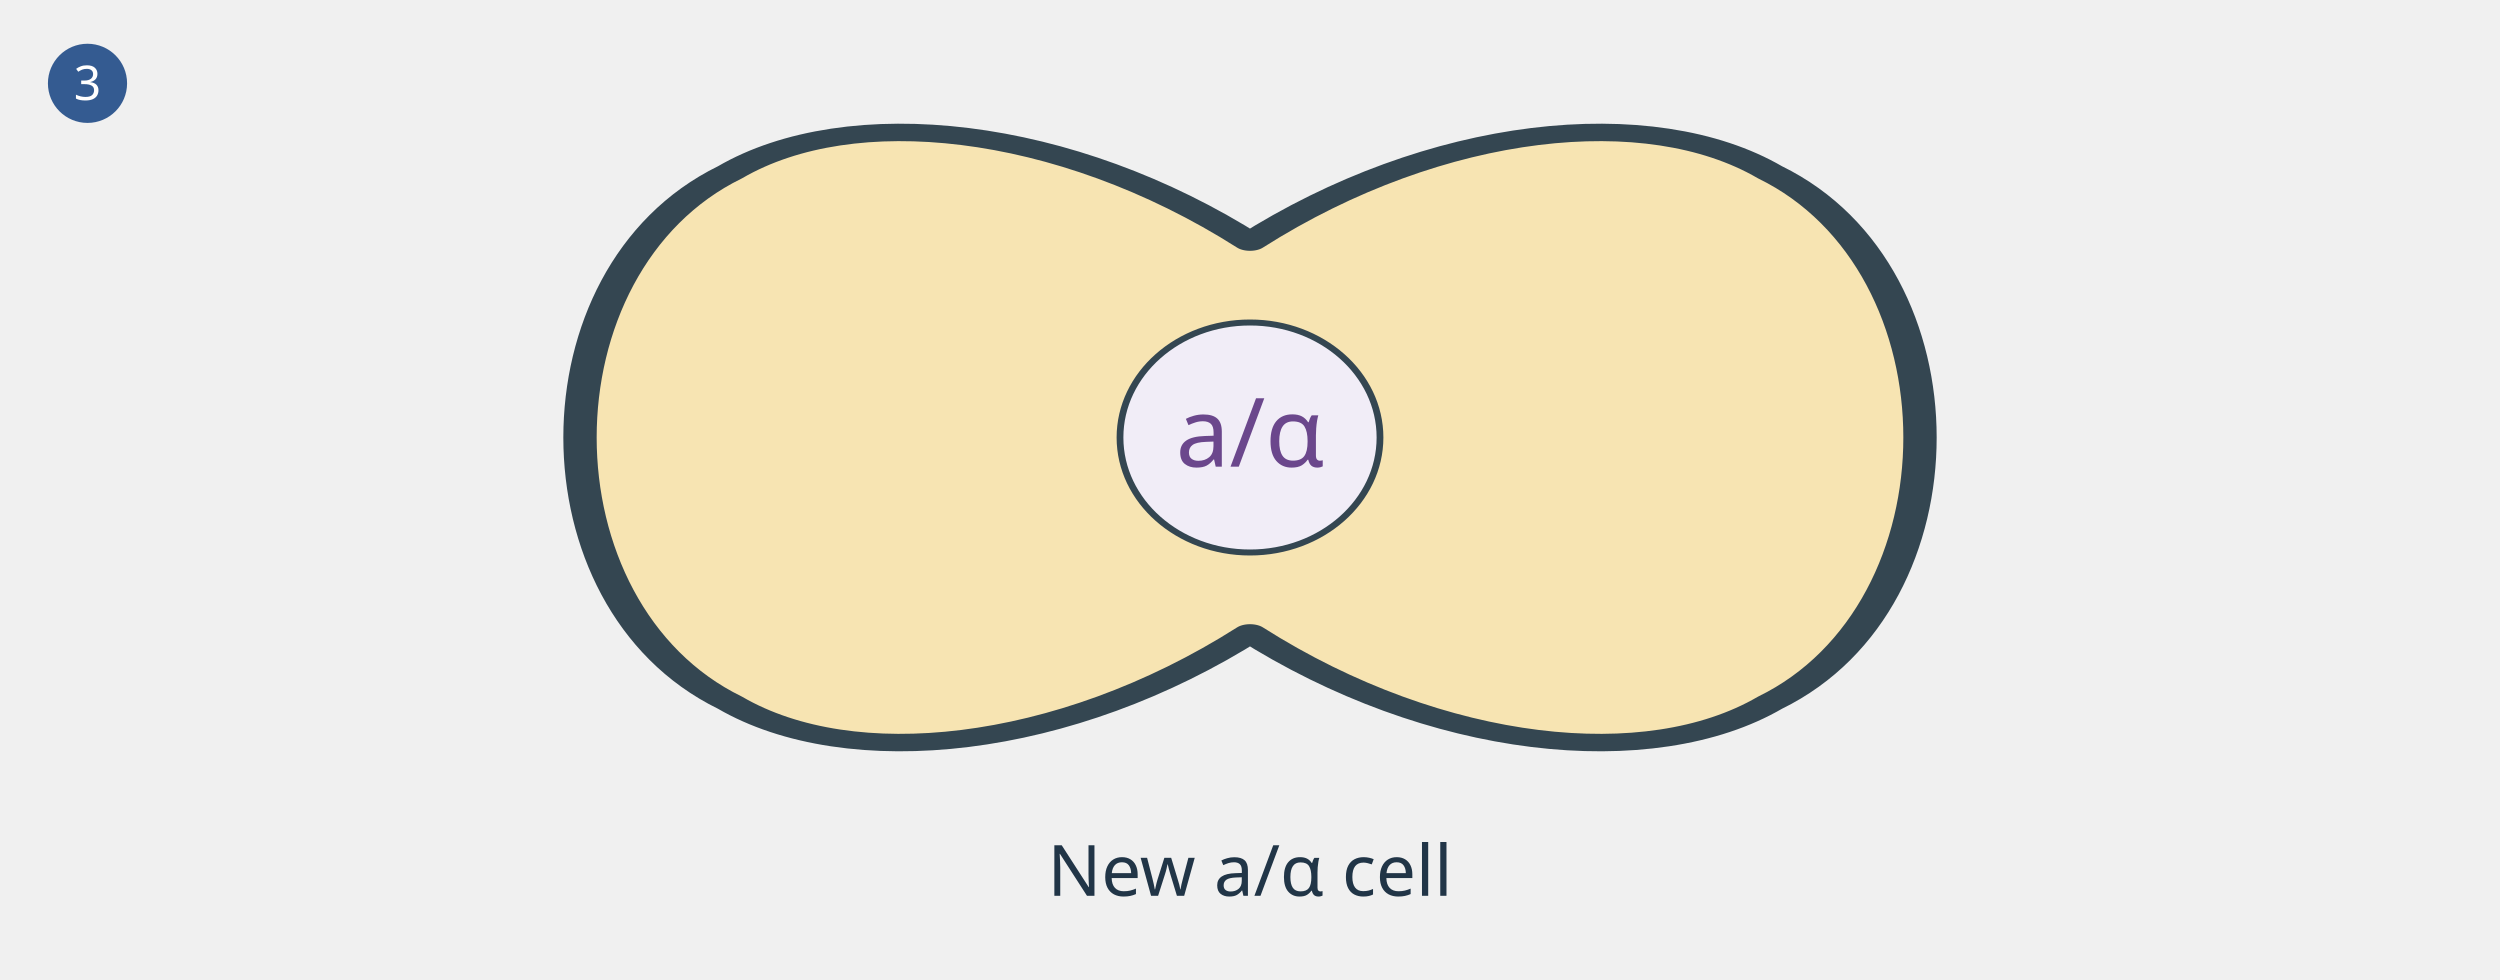
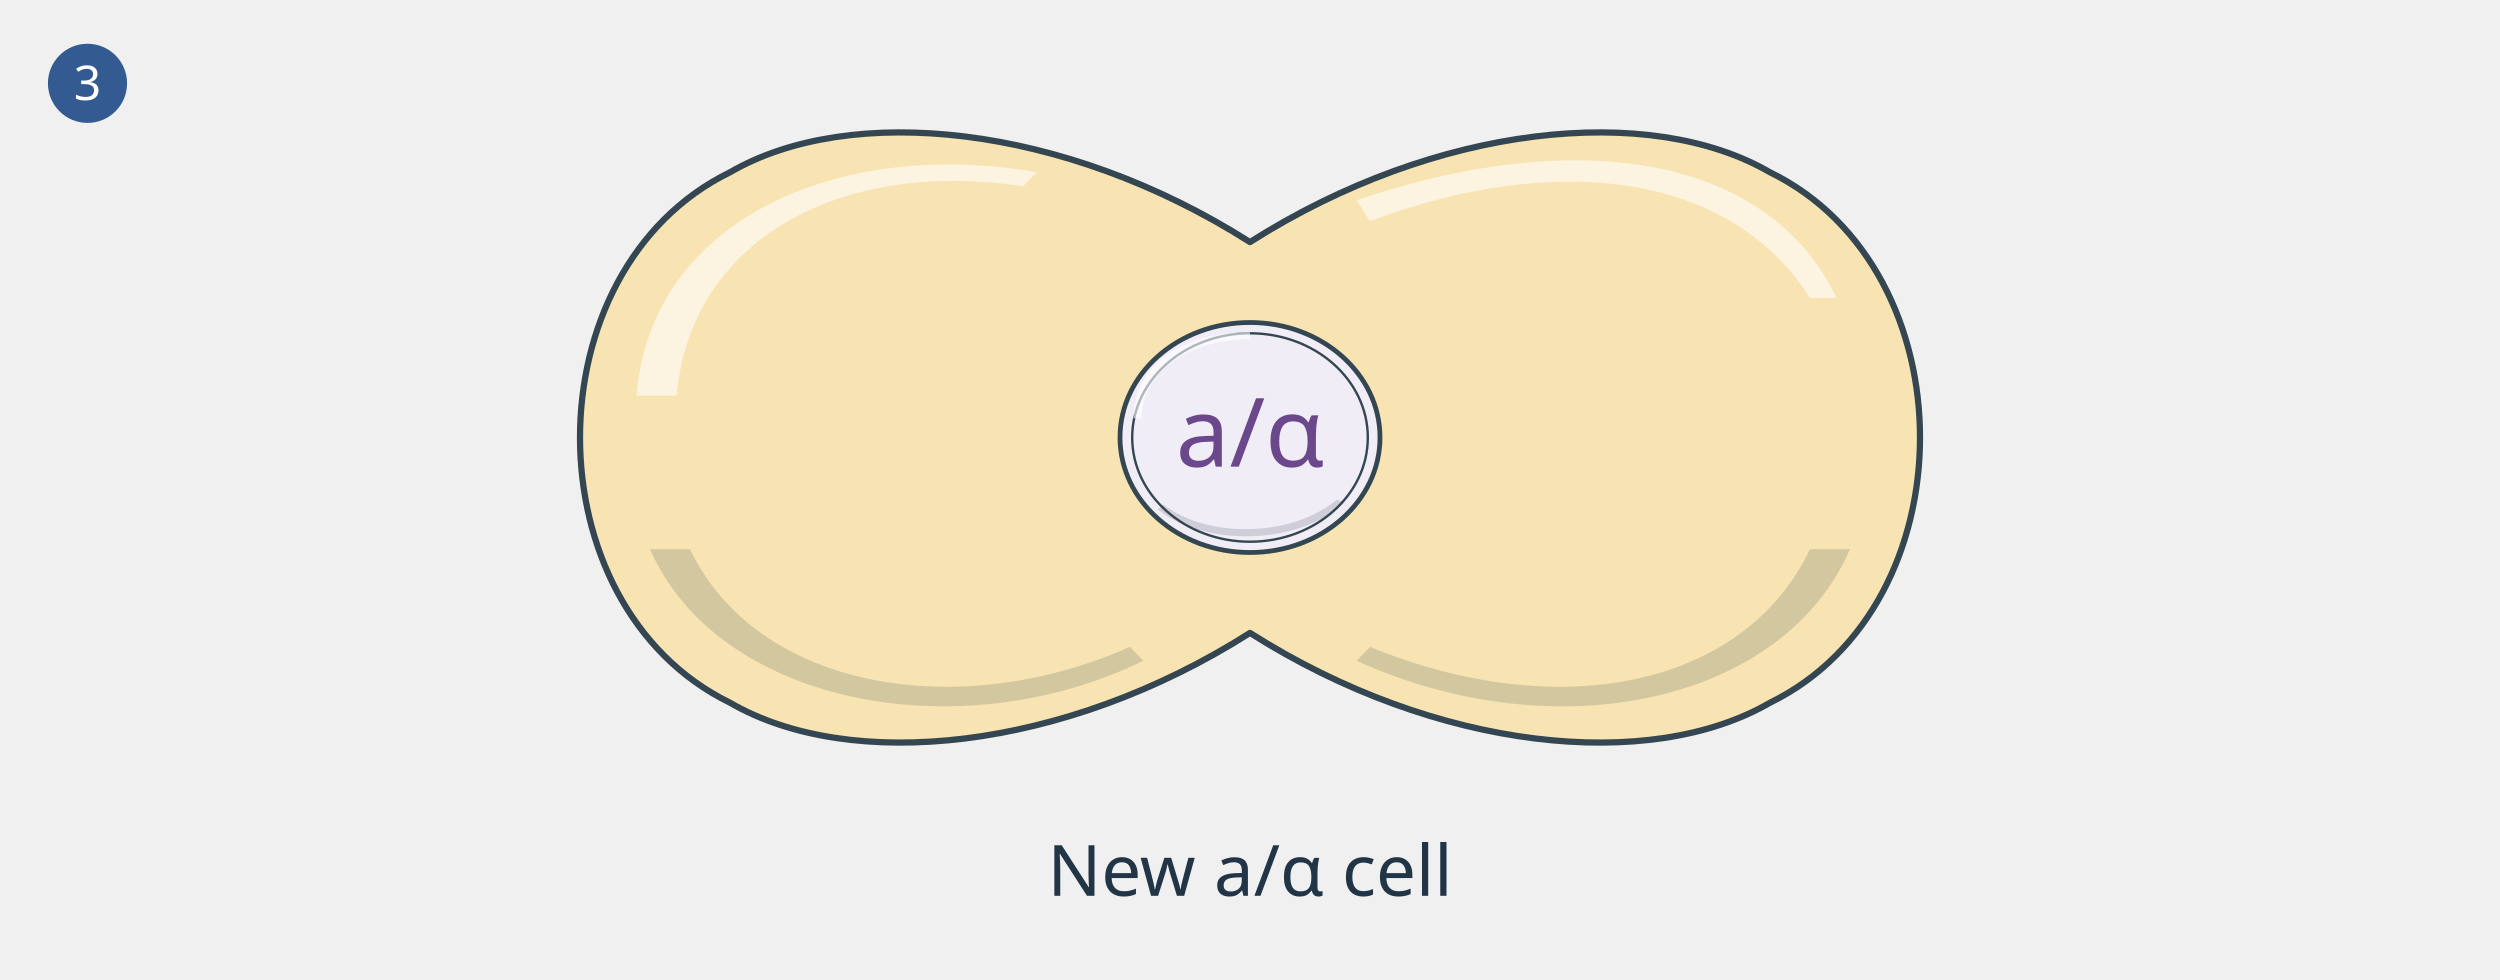
<svg xmlns="http://www.w3.org/2000/svg" width="1200" height="470" viewBox="0 0 1200 470" role="img" aria-labelledby="title desc">
  <circle cx="42" cy="40" r="19" fill="#345B91" />
  <g transform="matrix(1.0 0.0 -0.0 1.0 600 210)">
-     <g transform="scale(640 335)" fill="#F7E4B2" stroke="#344651" stroke-width="0.025" stroke-linecap="round" stroke-linejoin="round">
-       <path d="M 0 -0.28 C 0.14 -0.45 0.30 -0.48 0.39 -0.38 C 0.54 -0.24 0.54 0.24 0.39 0.38 C 0.30 0.48 0.14 0.45 0 0.28 C -0.14 0.45 -0.30 0.48 -0.39 0.38 C -0.54 0.24 -0.54 -0.24 -0.39 -0.38 C -0.30 -0.48 -0.14 -0.45 0 -0.28 Z" />
+     <g stroke="#344651" stroke-width="3.0" stroke-linecap="round" stroke-linejoin="round">
+       <path d="M 0.0,-93.8 C 89.6,-150.75 192.0,-160.8 249.6,-127.3 C 345.6,-80.4 345.6,80.4 249.6,127.3 C 192.0,160.8 89.6,150.75 0.0,93.8 C -89.6,150.75 -192.0,160.8 -249.6,127.3 C -345.6,80.4 -345.6,-80.4 -249.6,-127.3 C -192.0,-160.8 -89.6,-150.75 0.0,-93.8 Z" fill="#F7E4B2" />
+       <path d="M -294.4,-20.1 C -288.0,-103.85 -198.4,-144.05 -102.4,-127.3 L -108.8,-120.6 C -198.4,-134.0 -268.8,-93.8 -275.2,-20.1 Z M 51.2,-113.9 C 160.0,-150.75 249.6,-134 281.6,-67.0 L 268.8,-67.0 C 230.4,-127.3 147.2,-137.35 57.6,-103.85 Z" fill="#ffffff" fill-opacity=".60" stroke="none" />
+       <path d="M -288.0,53.6 C -256.0,127.3 -140.8,150.75 -51.2,107.2 L -57.6,100.5 C -140.8,137.35 -236.8,120.6 -268.8,53.6 Z M 51.2,107.2 C 147.2,150.75 256,127.3 288.0,53.6 L 268.8,53.6 C 236.8,120.6 147.2,137.35 57.6,100.5 Z" fill="#344651" fill-opacity=".18" stroke="none" />
    </g>
  </g>
  <g transform="matrix(1.0 0.0 -0.0 1.0 600 210)">
-     <g transform="scale(130 115)" fill="#F1EDF7" stroke="#344651" stroke-width="0.025" stroke-linecap="round" stroke-linejoin="round">
-       <path d="M 0 -0.48 C 0.265 -0.48 0.48 -0.265 0.48 0 C 0.48 0.265 0.265 0.48 0 0.48 C -0.265 0.48 -0.48 0.265 -0.48 0 C -0.48 -0.265 -0.265 -0.48 0 -0.48 Z" />
+     <g stroke="#344651" stroke-width="2.3" stroke-linecap="round" stroke-linejoin="round">
+       <ellipse cx="0" cy="0" rx="62.4" ry="55.2" fill="#F1EDF7" />
+       <ellipse cx="0" cy="0" rx="56.55" ry="50.025" fill="none" stroke-width="1.15" />
+       <path d="M -55.9,-9.2 C -55.9,-34.5 -32.5,-50.6 0.0,-50.6 L 0.0,-47.15 C -29.9,-47.15 -52.0,-31.05 -52,-9.2 Z" fill="#ffffff" fill-opacity=".60" stroke="none" />
+       <path d="M -44.2,34.5 C -23.4,51.75 22.1,52.9 45.5,31.05 L 41.6,29.9 C 19.5,48.3 -20.8,48.3 -41.6,32.2 Z" fill="#344651" fill-opacity=".18" stroke="none" />
    </g>
  </g>
  <text x="600" y="224" font-size="46" fill="#6B478C" text-anchor="middle" font-family="Atkinson Hyperlegible Next" font-weight="normal" font-style="normal" xml:space="preserve">a/α</text>
  <text x="600" y="430" font-size="34" fill="#213547" text-anchor="middle" font-family="Atkinson Hyperlegible Next" font-weight="normal" font-style="normal" xml:space="preserve">New a/α cell</text>
  <text x="42" y="48" font-size="23" fill="#FFFFFF" text-anchor="middle" font-family="Atkinson Hyperlegible Next" font-weight="normal" font-style="normal" xml:space="preserve">3</text>
</svg>
